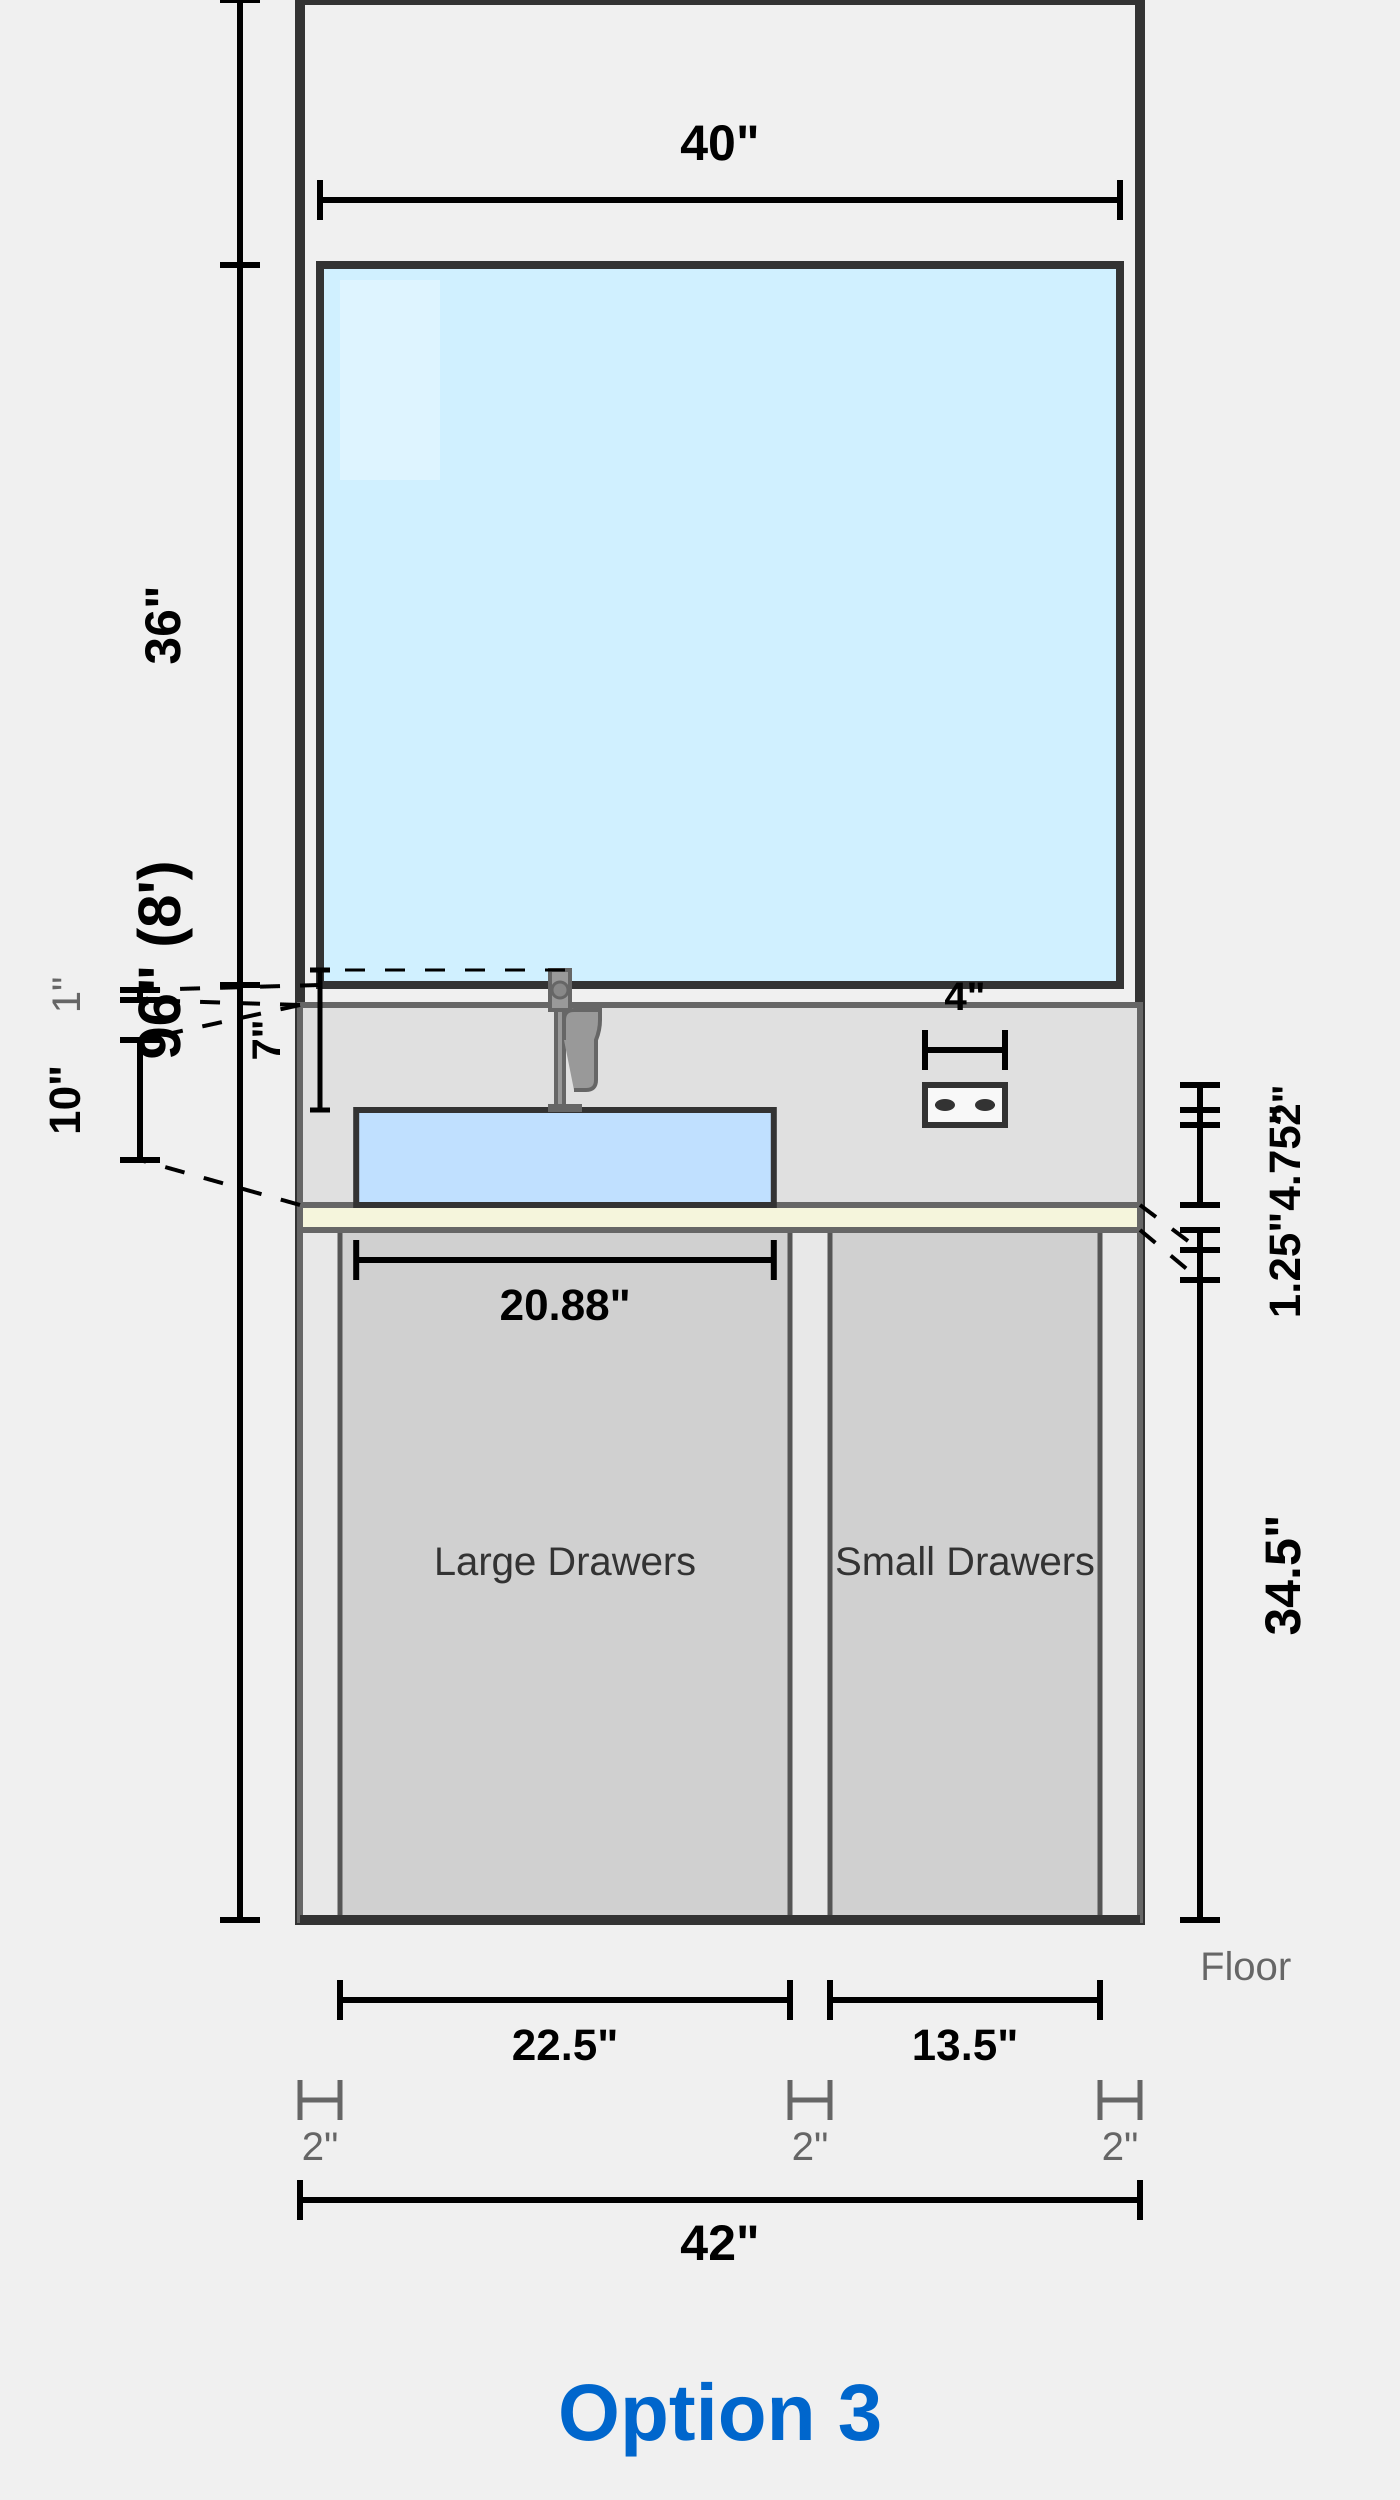
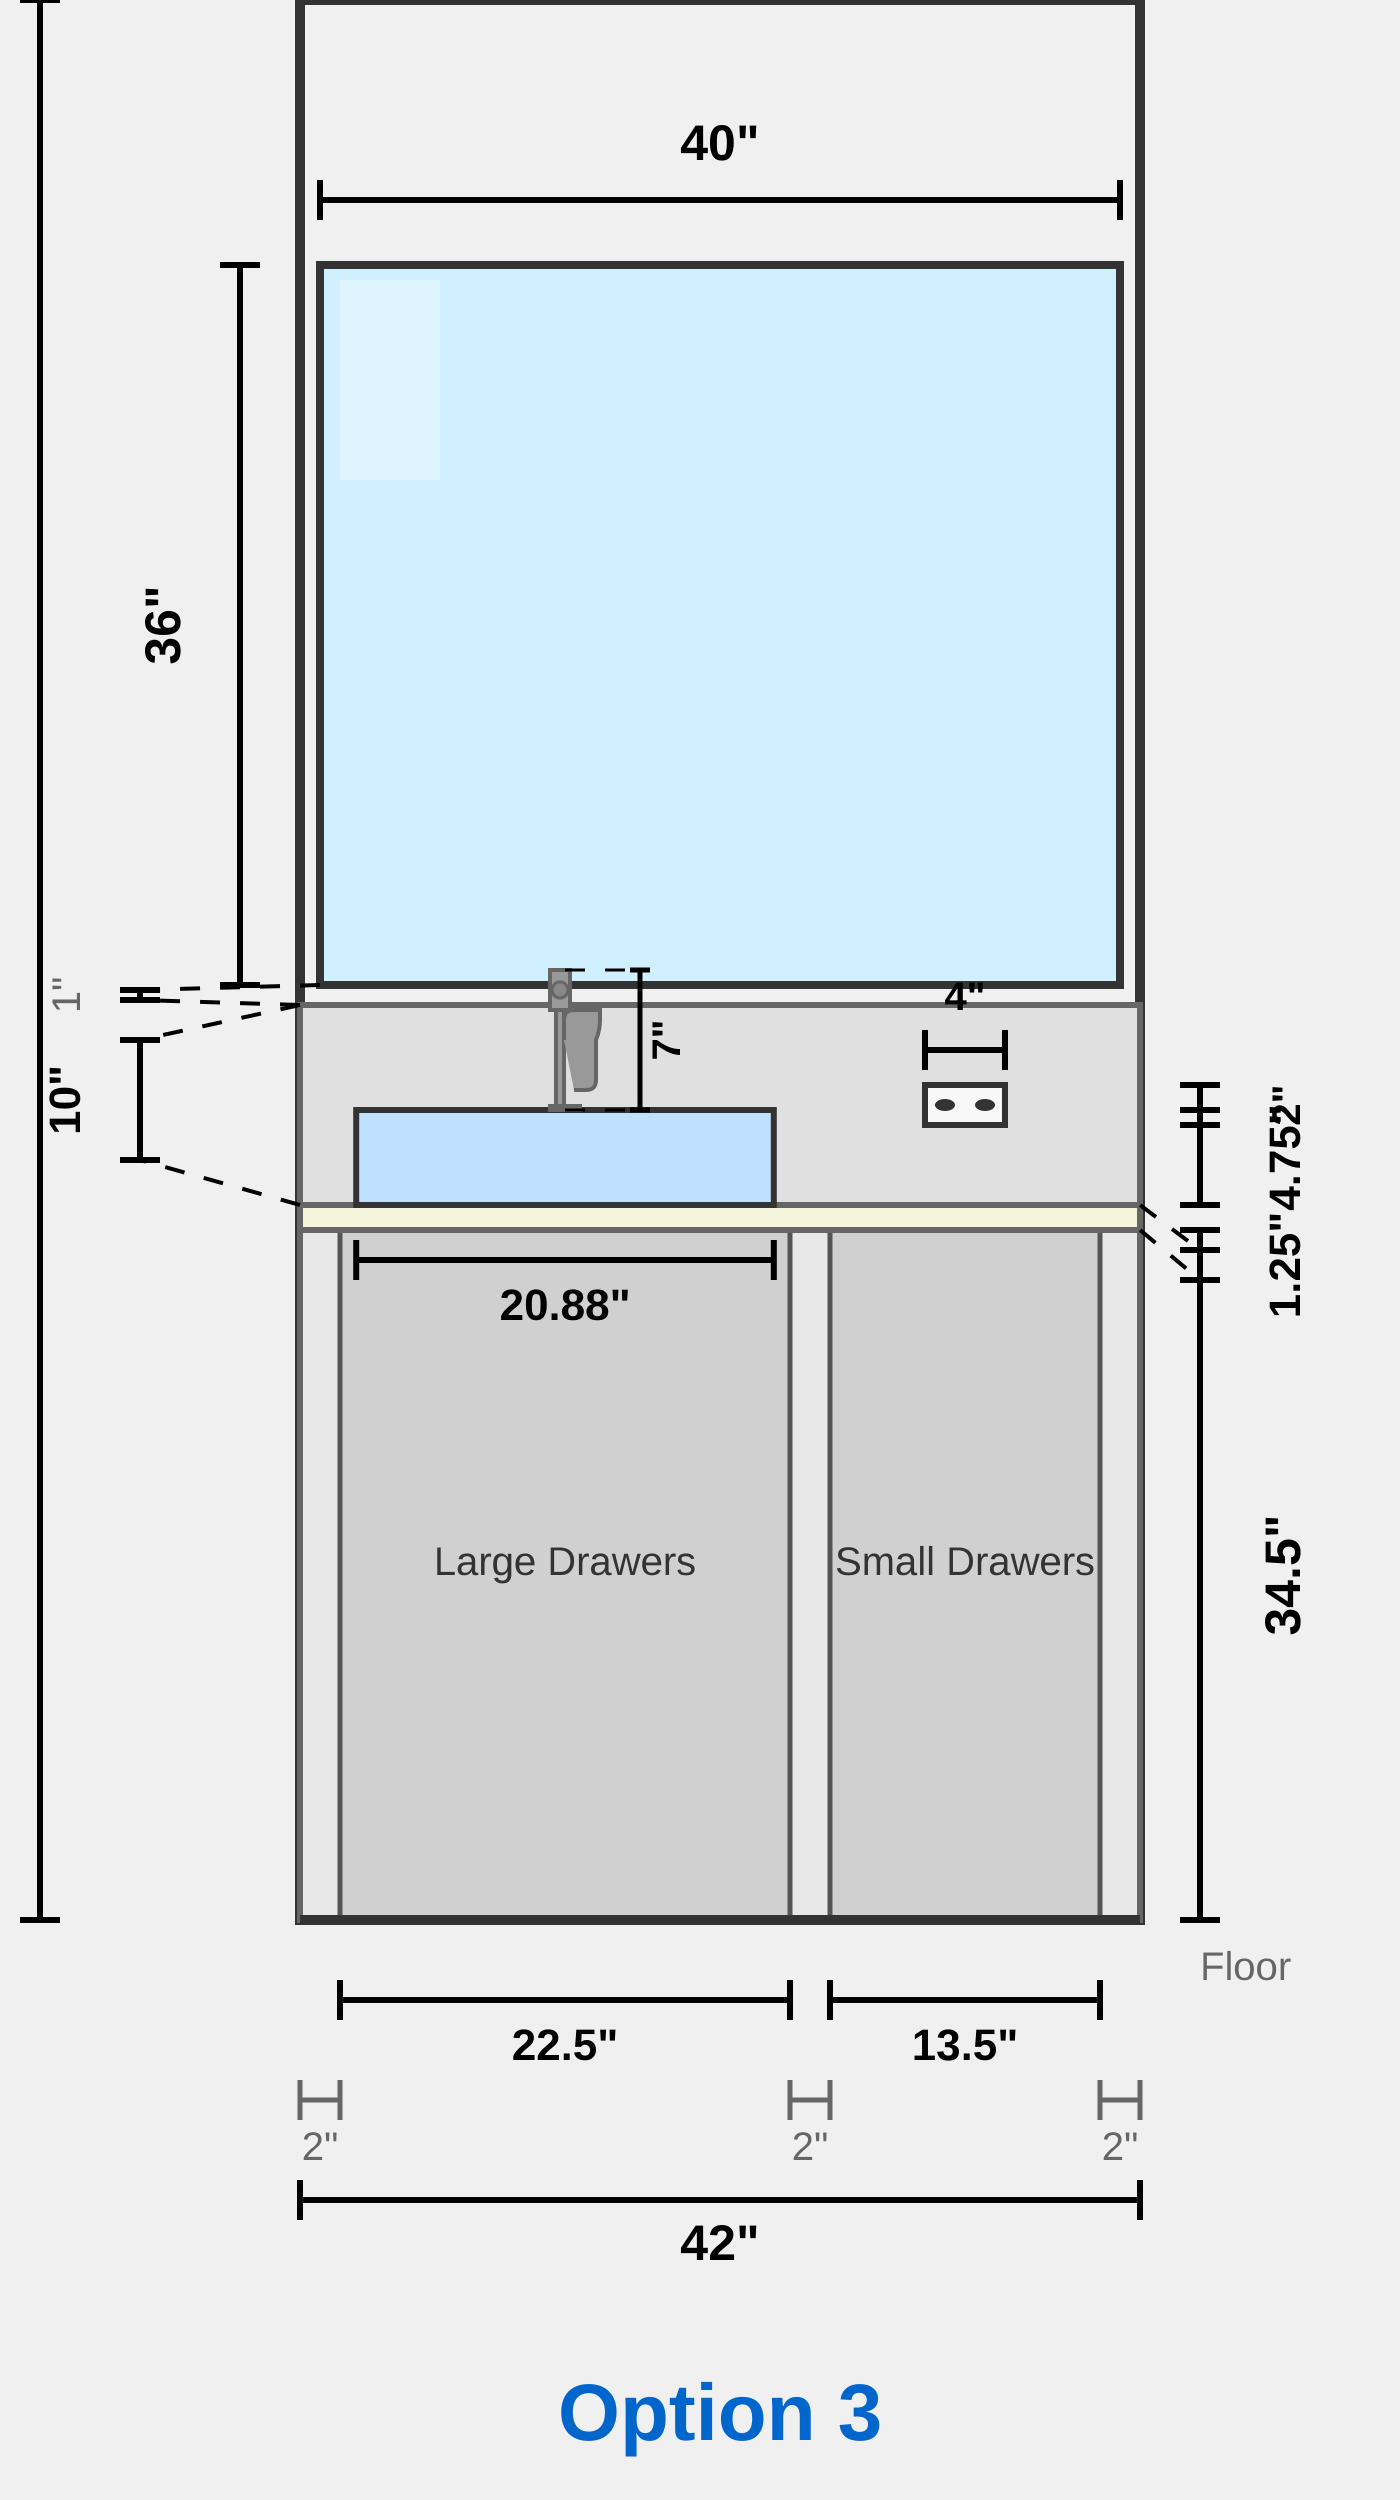
<svg xmlns="http://www.w3.org/2000/svg" viewBox="-15 0 70 125" style="border: 1px solid #ccc; background: white;">
  <rect x="0" y="0" width="42" height="96" fill="none" stroke="#333" stroke-width="0.5" />
  <rect x="0" y="61.5" width="42" height="34.5" fill="#e8e8e8" stroke="#666" stroke-width="0.3" />
  <rect x="2" y="61.5" width="22.5" height="34.5" fill="#d0d0d0" stroke="#555" stroke-width="0.25" />
  <rect x="26.5" y="61.5" width="13.5" height="34.5" fill="#d0d0d0" stroke="#555" stroke-width="0.25" />
  <rect x="1" y="13.25" width="40" height="36" fill="#d0f0ff" stroke="#333" stroke-width="0.4" />
  <rect x="2" y="14" width="5" height="10" fill="#ffffff" opacity="0.3" stroke="none" />
  <rect x="0" y="50.25" width="42" height="10" fill="#e0e0e0" stroke="#666" stroke-width="0.3" />
  <rect x="31.25" y="54.25" width="4" height="2" fill="#f8f8f8" stroke="#333" stroke-width="0.3" />
  <ellipse cx="32.25" cy="55.25" rx="0.5" ry="0.3" fill="#333" />
  <ellipse cx="34.25" cy="55.25" rx="0.5" ry="0.3" fill="#333" />
  <line x1="32.25" y1="55.25" x2="31.75" y2="55.25" stroke="#333" stroke-width="0.1" />
  <line x1="34.25" y1="55.25" x2="34.75" y2="55.25" stroke="#333" stroke-width="0.1" />
  <rect x="0" y="60.25" width="42" height="1.25" fill="#f5f5dc" stroke="#666" stroke-width="0.3" />
  <rect x="2.81" y="55.5" width="20.88" height="4.75" fill="#c0e0ff" stroke="#333" stroke-width="0.3" />
  <rect x="12.5" y="55.3" width="1.5" height="0.2" fill="#999" stroke="#666" stroke-width="0.2" />
  <rect x="12.8" y="50.5" width="0.4" height="4.8" fill="#999" stroke="#666" stroke-width="0.2" />
  <rect x="12.5" y="48.5" width="1" height="2" fill="#999" stroke="#666" stroke-width="0.2" />
  <path d="M 13.2 52 L 13.2 51 Q 13.2 50.5 13.7 50.5 L 15 50.5 L 15 51 Q 15 51.5 14.8 52 L 14.8 54 Q 14.8 54.5 14.3 54.5 L 13.7 54.5" fill="#999" stroke="#666" stroke-width="0.2" />
  <circle cx="13" cy="49.5" r="0.4" fill="#888" stroke="#666" stroke-width="0.15" />
  <text x="13.25" y="78.75" font-family="Arial, sans-serif" font-size="2" text-anchor="middle" fill="#333">Large Drawers</text>
  <text x="33.25" y="78.75" font-family="Arial, sans-serif" font-size="2" text-anchor="middle" fill="#333">Small Drawers</text>
-   <line x1="-3" y1="0" x2="-3" y2="96" stroke="#000" stroke-width="0.3" />
-   <line x1="-2" y1="0" x2="-4" y2="0" stroke="#000" stroke-width="0.3" />
-   <line x1="-2" y1="96" x2="-4" y2="96" stroke="#000" stroke-width="0.3" />
-   <text x="-6" y="48" font-family="Arial, sans-serif" font-size="3" text-anchor="middle" fill="#000" font-weight="bold" transform="rotate(-90 -6 48)">96" (8')</text>
+   <line x1="-13" y1="0" x2="-13" y2="96" stroke="#000" stroke-width="0.3" />
+   <line x1="-12" y1="0" x2="-14" y2="0" stroke="#000" stroke-width="0.3" />
+   <line x1="-12" y1="96" x2="-14" y2="96" stroke="#000" stroke-width="0.3" />
+   <text x="-16" y="48" font-family="Arial, sans-serif" font-size="3" text-anchor="middle" fill="#000" font-weight="bold" transform="rotate(-90 -16 48)">96" (8')</text>
  <line x1="-8" y1="52" x2="-8" y2="58" stroke="#000" stroke-width="0.3" />
  <line x1="-9" y1="52" x2="-7" y2="52" stroke="#000" stroke-width="0.3" />
  <line x1="-9" y1="58" x2="-7" y2="58" stroke="#000" stroke-width="0.3" />
  <line x1="0" y1="50.25" x2="-8" y2="52" stroke="#000" stroke-width="0.2" stroke-dasharray="1,1" />
  <line x1="0" y1="60.25" x2="-8" y2="58" stroke="#000" stroke-width="0.2" stroke-dasharray="1,1" />
  <text x="-11" y="55" font-family="Arial, sans-serif" font-size="2.2" text-anchor="middle" fill="#000" font-weight="bold" transform="rotate(-90 -11 55)">10"</text>
-   <line x1="1" y1="48.5" x2="1" y2="55.5" stroke="#000" stroke-width="0.25" />
-   <line x1="0.5" y1="48.5" x2="1.5" y2="48.5" stroke="#000" stroke-width="0.25" />
-   <line x1="0.5" y1="55.5" x2="1.5" y2="55.5" stroke="#000" stroke-width="0.25" />
-   <line x1="13.25" y1="48.5" x2="1" y2="48.5" stroke="#000" stroke-width="0.15" stroke-dasharray="1,1" />
-   <text x="-1" y="52" font-family="Arial, sans-serif" font-size="2" text-anchor="middle" fill="#000" font-weight="bold" transform="rotate(-90 -1 52)">7"</text>
+   <line x1="17" y1="48.5" x2="17" y2="55.5" stroke="#000" stroke-width="0.25" />
+   <line x1="16.5" y1="48.5" x2="17.5" y2="48.5" stroke="#000" stroke-width="0.25" />
+   <line x1="16.5" y1="55.5" x2="17.5" y2="55.5" stroke="#000" stroke-width="0.25" />
+   <line x1="13.25" y1="48.5" x2="17" y2="48.5" stroke="#000" stroke-width="0.15" stroke-dasharray="1,1" />
+   <line x1="13.25" y1="55.5" x2="17" y2="55.5" stroke="#000" stroke-width="0.15" stroke-dasharray="1,1" />
+   <text x="19" y="52" font-family="Arial, sans-serif" font-size="2" text-anchor="middle" fill="#000" font-weight="bold" transform="rotate(-90 19 52)">7"</text>
  <line x1="-3" y1="13.25" x2="-3" y2="49.25" stroke="#000" stroke-width="0.3" />
  <line x1="-2" y1="13.25" x2="-4" y2="13.25" stroke="#000" stroke-width="0.3" />
  <line x1="-2" y1="49.25" x2="-4" y2="49.25" stroke="#000" stroke-width="0.3" />
  <text x="-6" y="31.25" font-family="Arial, sans-serif" font-size="2.5" text-anchor="middle" fill="#000" font-weight="bold" transform="rotate(-90 -6 31.25)">36"</text>
  <line x1="1" y1="10" x2="41" y2="10" stroke="#000" stroke-width="0.3" />
  <line x1="1" y1="9" x2="1" y2="11" stroke="#000" stroke-width="0.3" />
  <line x1="41" y1="9" x2="41" y2="11" stroke="#000" stroke-width="0.3" />
  <text x="21" y="8" font-family="Arial, sans-serif" font-size="2.5" text-anchor="middle" fill="#000" font-weight="bold">40"</text>
  <line x1="-8" y1="49.5" x2="-8" y2="50" stroke="#000" stroke-width="0.3" />
  <line x1="-9" y1="49.5" x2="-7" y2="49.5" stroke="#000" stroke-width="0.3" />
  <line x1="-9" y1="50" x2="-7" y2="50" stroke="#000" stroke-width="0.3" />
  <line x1="1" y1="49.25" x2="-8" y2="49.5" stroke="#000" stroke-width="0.2" stroke-dasharray="1,1" />
  <line x1="0" y1="50.25" x2="-8" y2="50" stroke="#000" stroke-width="0.2" stroke-dasharray="1,1" />
  <text x="-11" y="49.75" font-family="Arial, sans-serif" font-size="2" text-anchor="middle" fill="#666" transform="rotate(-90 -11 49.75)">1"</text>
  <line x1="31.25" y1="52.5" x2="35.25" y2="52.5" stroke="#000" stroke-width="0.3" />
  <line x1="31.25" y1="51.5" x2="31.25" y2="53.5" stroke="#000" stroke-width="0.3" />
  <line x1="35.25" y1="51.5" x2="35.25" y2="53.5" stroke="#000" stroke-width="0.3" />
  <text x="33.25" y="50.5" font-family="Arial, sans-serif" font-size="2" text-anchor="middle" fill="#000" font-weight="bold">4"</text>
  <line x1="45" y1="54.25" x2="45" y2="56.25" stroke="#000" stroke-width="0.3" />
  <line x1="44" y1="54.25" x2="46" y2="54.25" stroke="#000" stroke-width="0.3" />
  <line x1="44" y1="56.25" x2="46" y2="56.25" stroke="#000" stroke-width="0.3" />
  <text x="50" y="55.25" font-family="Arial, sans-serif" font-size="2" text-anchor="middle" fill="#000" font-weight="bold" transform="rotate(-90 50 55.25)">2"</text>
  <line x1="45" y1="61.5" x2="45" y2="96" stroke="#000" stroke-width="0.3" />
  <line x1="44" y1="61.5" x2="46" y2="61.5" stroke="#000" stroke-width="0.3" />
  <line x1="44" y1="96" x2="46" y2="96" stroke="#000" stroke-width="0.3" />
  <text x="50" y="78.75" font-family="Arial, sans-serif" font-size="2.5" text-anchor="middle" fill="#000" font-weight="bold" transform="rotate(-90 50 78.75)">34.5"</text>
  <line x1="45" y1="55.5" x2="45" y2="60.25" stroke="#000" stroke-width="0.3" />
  <line x1="44" y1="55.5" x2="46" y2="55.5" stroke="#000" stroke-width="0.3" />
  <line x1="44" y1="60.25" x2="46" y2="60.25" stroke="#000" stroke-width="0.3" />
  <text x="50" y="57.875" font-family="Arial, sans-serif" font-size="2.2" text-anchor="middle" fill="#000" font-weight="bold" transform="rotate(-90 50 57.875)">4.75"</text>
  <line x1="45" y1="62.5" x2="45" y2="64" stroke="#000" stroke-width="0.3" />
  <line x1="44" y1="62.5" x2="46" y2="62.5" stroke="#000" stroke-width="0.3" />
  <line x1="44" y1="64" x2="46" y2="64" stroke="#000" stroke-width="0.3" />
  <line x1="42" y1="60.25" x2="45" y2="62.5" stroke="#000" stroke-width="0.2" stroke-dasharray="1,1" />
  <line x1="42" y1="61.5" x2="45" y2="64" stroke="#000" stroke-width="0.2" stroke-dasharray="1,1" />
  <text x="50" y="63.25" font-family="Arial, sans-serif" font-size="2.2" text-anchor="middle" fill="#000" font-weight="bold" transform="rotate(-90 50 63.25)">1.25"</text>
  <line x1="0" y1="96" x2="42" y2="96" stroke="#333" stroke-width="0.5" />
  <text x="45" y="99" font-family="Arial, sans-serif" font-size="2" text-anchor="start" fill="#666">Floor</text>
  <line x1="2" y1="100" x2="24.5" y2="100" stroke="#000" stroke-width="0.3" />
  <line x1="2" y1="99" x2="2" y2="101" stroke="#000" stroke-width="0.3" />
  <line x1="24.5" y1="99" x2="24.5" y2="101" stroke="#000" stroke-width="0.3" />
  <text x="13.25" y="103" font-family="Arial, sans-serif" font-size="2.2" text-anchor="middle" fill="#000" font-weight="bold">22.5"</text>
  <line x1="26.5" y1="100" x2="40" y2="100" stroke="#000" stroke-width="0.3" />
  <line x1="26.5" y1="99" x2="26.5" y2="101" stroke="#000" stroke-width="0.3" />
  <line x1="40" y1="99" x2="40" y2="101" stroke="#000" stroke-width="0.3" />
  <text x="33.25" y="103" font-family="Arial, sans-serif" font-size="2.2" text-anchor="middle" fill="#000" font-weight="bold">13.5"</text>
  <line x1="0" y1="105" x2="2" y2="105" stroke="#666" stroke-width="0.25" />
  <line x1="0" y1="104" x2="0" y2="106" stroke="#666" stroke-width="0.25" />
  <line x1="2" y1="104" x2="2" y2="106" stroke="#666" stroke-width="0.25" />
  <text x="1" y="108" font-family="Arial, sans-serif" font-size="2" text-anchor="middle" fill="#666">2"</text>
  <line x1="24.5" y1="105" x2="26.5" y2="105" stroke="#666" stroke-width="0.25" />
  <line x1="24.5" y1="104" x2="24.5" y2="106" stroke="#666" stroke-width="0.25" />
  <line x1="26.5" y1="104" x2="26.5" y2="106" stroke="#666" stroke-width="0.25" />
  <text x="25.5" y="108" font-family="Arial, sans-serif" font-size="2" text-anchor="middle" fill="#666">2"</text>
  <line x1="40" y1="105" x2="42" y2="105" stroke="#666" stroke-width="0.25" />
  <line x1="40" y1="104" x2="40" y2="106" stroke="#666" stroke-width="0.25" />
  <line x1="42" y1="104" x2="42" y2="106" stroke="#666" stroke-width="0.25" />
  <text x="41" y="108" font-family="Arial, sans-serif" font-size="2" text-anchor="middle" fill="#666">2"</text>
  <line x1="0" y1="110" x2="42" y2="110" stroke="#000" stroke-width="0.3" />
  <line x1="0" y1="109" x2="0" y2="111" stroke="#000" stroke-width="0.3" />
  <line x1="42" y1="109" x2="42" y2="111" stroke="#000" stroke-width="0.3" />
  <text x="21" y="113" font-family="Arial, sans-serif" font-size="2.5" text-anchor="middle" fill="#000" font-weight="bold">42"</text>
  <line x1="2.81" y1="63" x2="23.69" y2="63" stroke="#000" stroke-width="0.3" />
  <line x1="2.81" y1="62" x2="2.81" y2="64" stroke="#000" stroke-width="0.3" />
  <line x1="23.69" y1="62" x2="23.69" y2="64" stroke="#000" stroke-width="0.3" />
  <text x="13.25" y="66" font-family="Arial, sans-serif" font-size="2.2" text-anchor="middle" fill="#000" font-weight="bold">20.88"</text>
  <text x="21" y="122" font-family="Arial, sans-serif" font-size="4" text-anchor="middle" fill="#0066cc" font-weight="bold">Option 3</text>
</svg>
